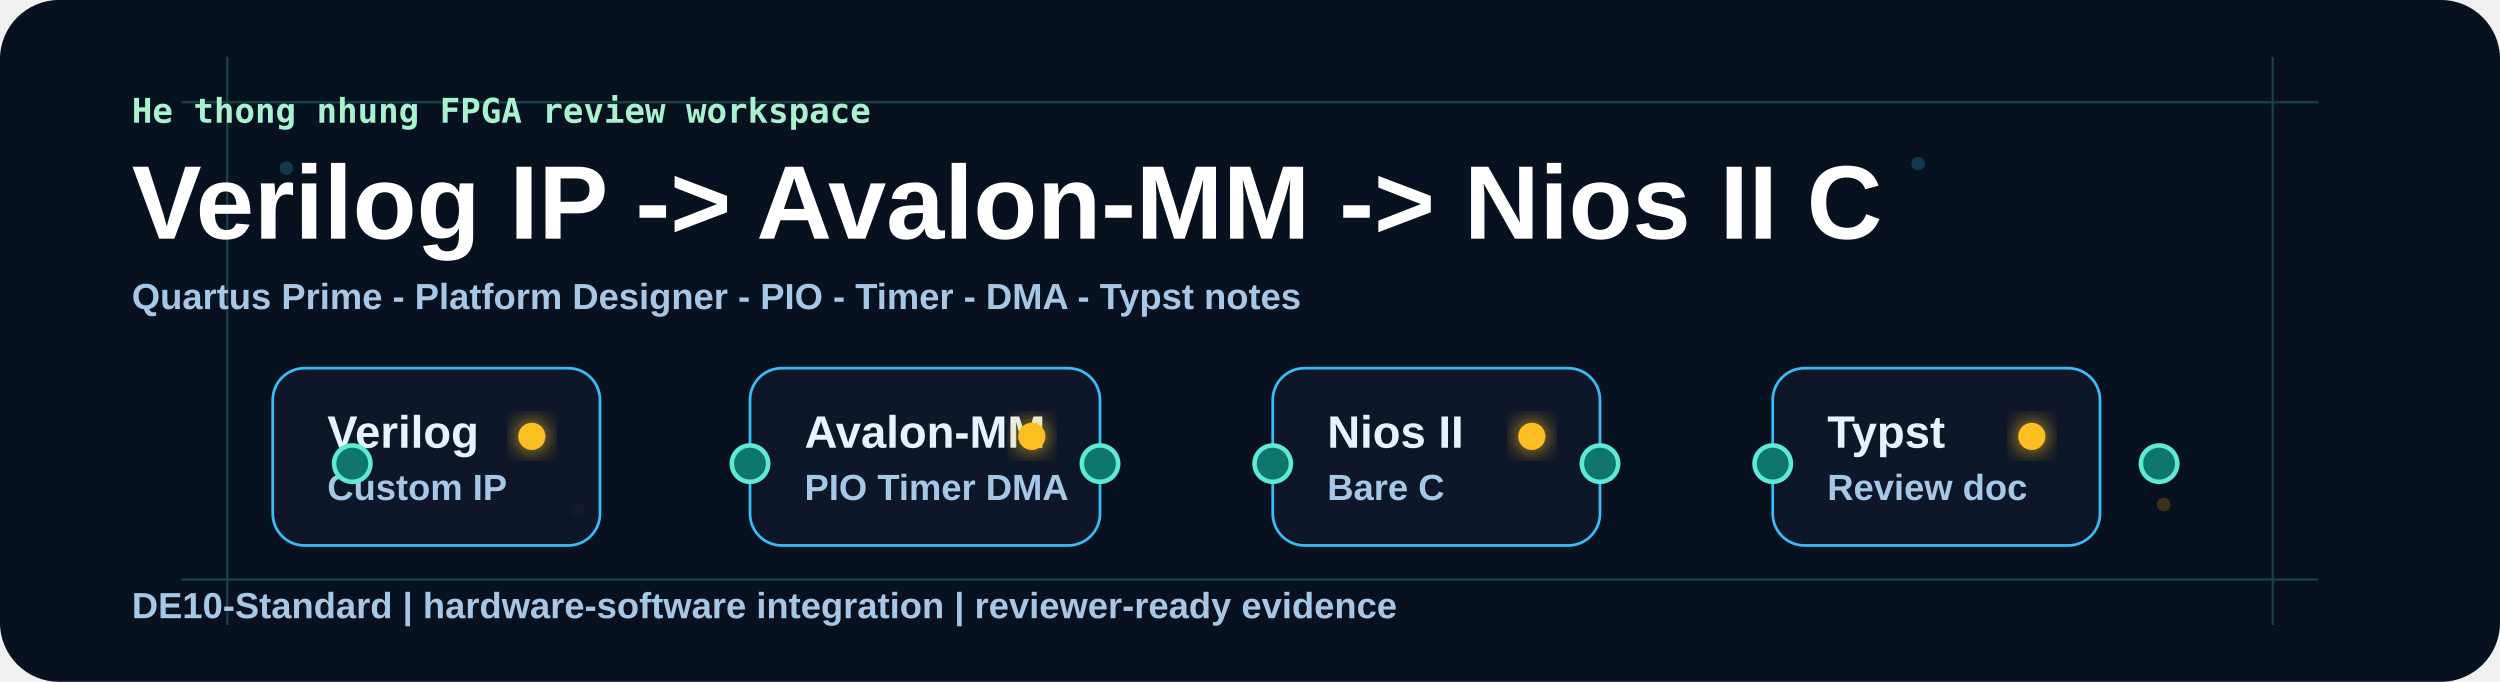
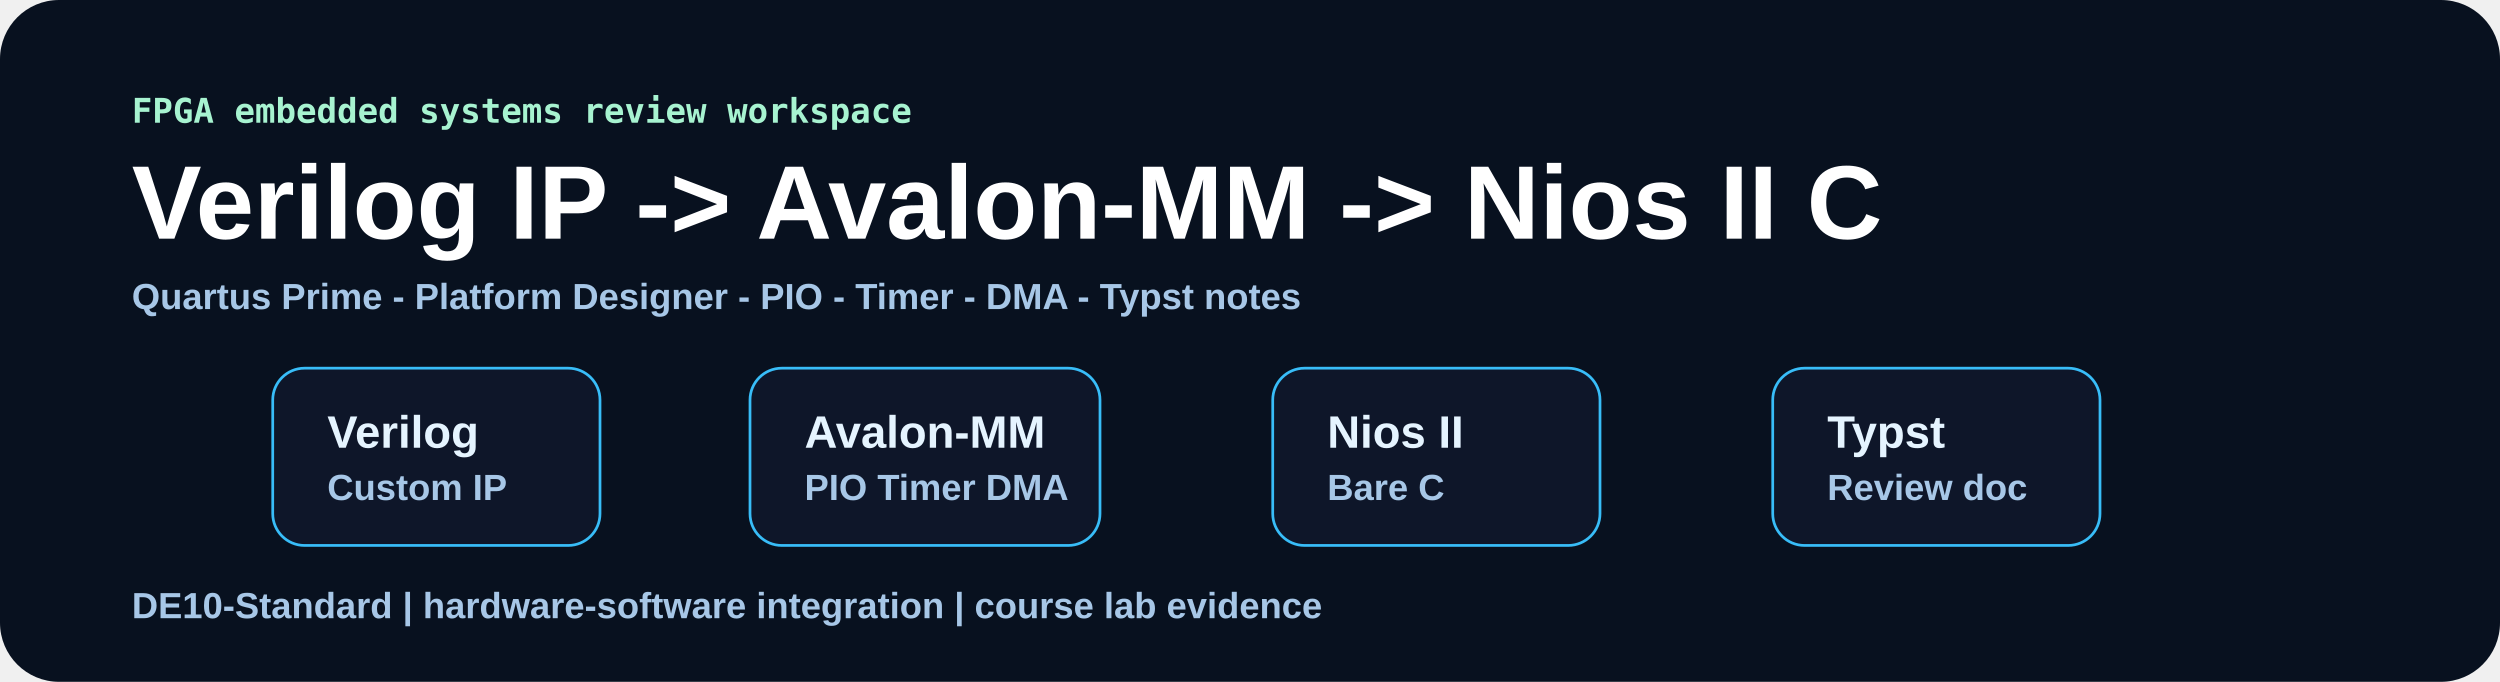
<svg xmlns="http://www.w3.org/2000/svg" width="1100" height="300" viewBox="0 0 1100 300" fill="none" role="img" aria-labelledby="title desc">
  <defs>
    <linearGradient id="bg" x1="0" y1="0" x2="1100" y2="300">
      <stop offset="0" stop-color="#08111f" />
      <stop offset="0.48" stop-color="#0f172a" />
      <stop offset="1" stop-color="#102a43" />
    </linearGradient>
-     <linearGradient id="pulse" x1="0" y1="0" x2="1" y2="0">
-       <stop offset="0" stop-color="#22d3ee" />
-       <stop offset="0.5" stop-color="#60a5fa" />
-       <stop offset="1" stop-color="#f59e0b" />
-     </linearGradient>
-     <filter id="glow" x="-40%" y="-40%" width="180%" height="180%">
-       <feGaussianBlur stdDeviation="5" result="blur" />
-       <feMerge>
-         <feMergeNode in="blur" />
-         <feMergeNode in="SourceGraphic" />
-       </feMerge>
-     </filter>
    <style>
      .title { font: 800 46px Segoe UI, Arial, sans-serif; fill: #ffffff; letter-spacing: 0; }
      .label { font: 700 20px Segoe UI, Arial, sans-serif; fill: #e5f4ff; letter-spacing: 0; }
      .small { font: 650 16px Segoe UI, Arial, sans-serif; fill: #a7c7e7; letter-spacing: 0; }
      .mono { font: 700 15px Consolas, monospace; fill: #a7f3d0; }
      .chip { fill: rgba(15, 23, 42, 0.88); stroke: #38bdf8; stroke-width: 1.2; }
-       .bus { stroke: url(#pulse); stroke-width: 5; stroke-linecap: round; filter: url(#glow); }
-       .spark { fill: #fbbf24; filter: url(#glow); animation: blink 1.8s ease-in-out infinite; }
-       .node { fill: #0f766e; stroke: #5eead4; stroke-width: 2; animation: breathe 2.6s ease-in-out infinite; }
-       @keyframes blink { 0%, 100% { opacity: .35; transform: scale(.9); } 50% { opacity: 1; transform: scale(1.12); } }
-       @keyframes breathe { 0%, 100% { opacity: .85; } 50% { opacity: 1; } }
    </style>
  </defs>
  <rect width="1100" height="300" rx="26" fill="url(#bg)" />
-   <g opacity="0.22">
-     <path d="M80 45h940M80 255h940M100 25v250M1000 25v250" stroke="#5eead4" />
-     <circle cx="126" cy="74" r="3" fill="#38bdf8" />
-     <circle cx="254" cy="224" r="3" fill="#f59e0b" />
-     <circle cx="844" cy="72" r="3" fill="#38bdf8" />
-     <circle cx="952" cy="222" r="3" fill="#f59e0b" />
-   </g>
-   <text x="58" y="54" class="mono">He thong nhung FPGA review workspace</text>
+   <text x="58" y="54" class="mono">FPGA embedded systems review workspace</text>
  <text x="58" y="105" class="title">Verilog IP -&gt; Avalon-MM -&gt; Nios II C</text>
  <text x="58" y="136" class="small">Quartus Prime - Platform Designer - PIO - Timer - DMA - Typst notes</text>
-   <path class="bus" d="M155 204 H950" />
  <g transform="translate(120 162)">
    <rect class="chip" width="144" height="78" rx="14" />
    <text x="24" y="35" class="label">Verilog</text>
    <text x="24" y="58" class="small">Custom IP</text>
-     <circle class="spark" cx="114" cy="30" r="6" />
  </g>
  <g transform="translate(330 162)">
    <rect class="chip" width="154" height="78" rx="14" />
    <text x="24" y="35" class="label">Avalon-MM</text>
    <text x="24" y="58" class="small">PIO Timer DMA</text>
-     <circle class="spark" cx="124" cy="30" r="6" style="animation-delay:.35s" />
  </g>
  <g transform="translate(560 162)">
    <rect class="chip" width="144" height="78" rx="14" />
    <text x="24" y="35" class="label">Nios II</text>
    <text x="24" y="58" class="small">Bare C</text>
-     <circle class="spark" cx="114" cy="30" r="6" style="animation-delay:.7s" />
  </g>
  <g transform="translate(780 162)">
    <rect class="chip" width="144" height="78" rx="14" />
    <text x="24" y="35" class="label">Typst</text>
    <text x="24" y="58" class="small">Review doc</text>
-     <circle class="spark" cx="114" cy="30" r="6" style="animation-delay:1.05s" />
  </g>
-   <circle class="node" cx="155" cy="204" r="8" />
-   <circle class="node" cx="330" cy="204" r="8" />
-   <circle class="node" cx="484" cy="204" r="8" />
-   <circle class="node" cx="560" cy="204" r="8" />
-   <circle class="node" cx="704" cy="204" r="8" />
-   <circle class="node" cx="780" cy="204" r="8" />
-   <circle class="node" cx="950" cy="204" r="8" />
-   <text x="58" y="272" class="small">DE10-Standard | hardware-software integration | reviewer-ready evidence</text>
+   <text x="58" y="272" class="small">DE10-Standard | hardware-software integration | course lab evidence</text>
</svg>
